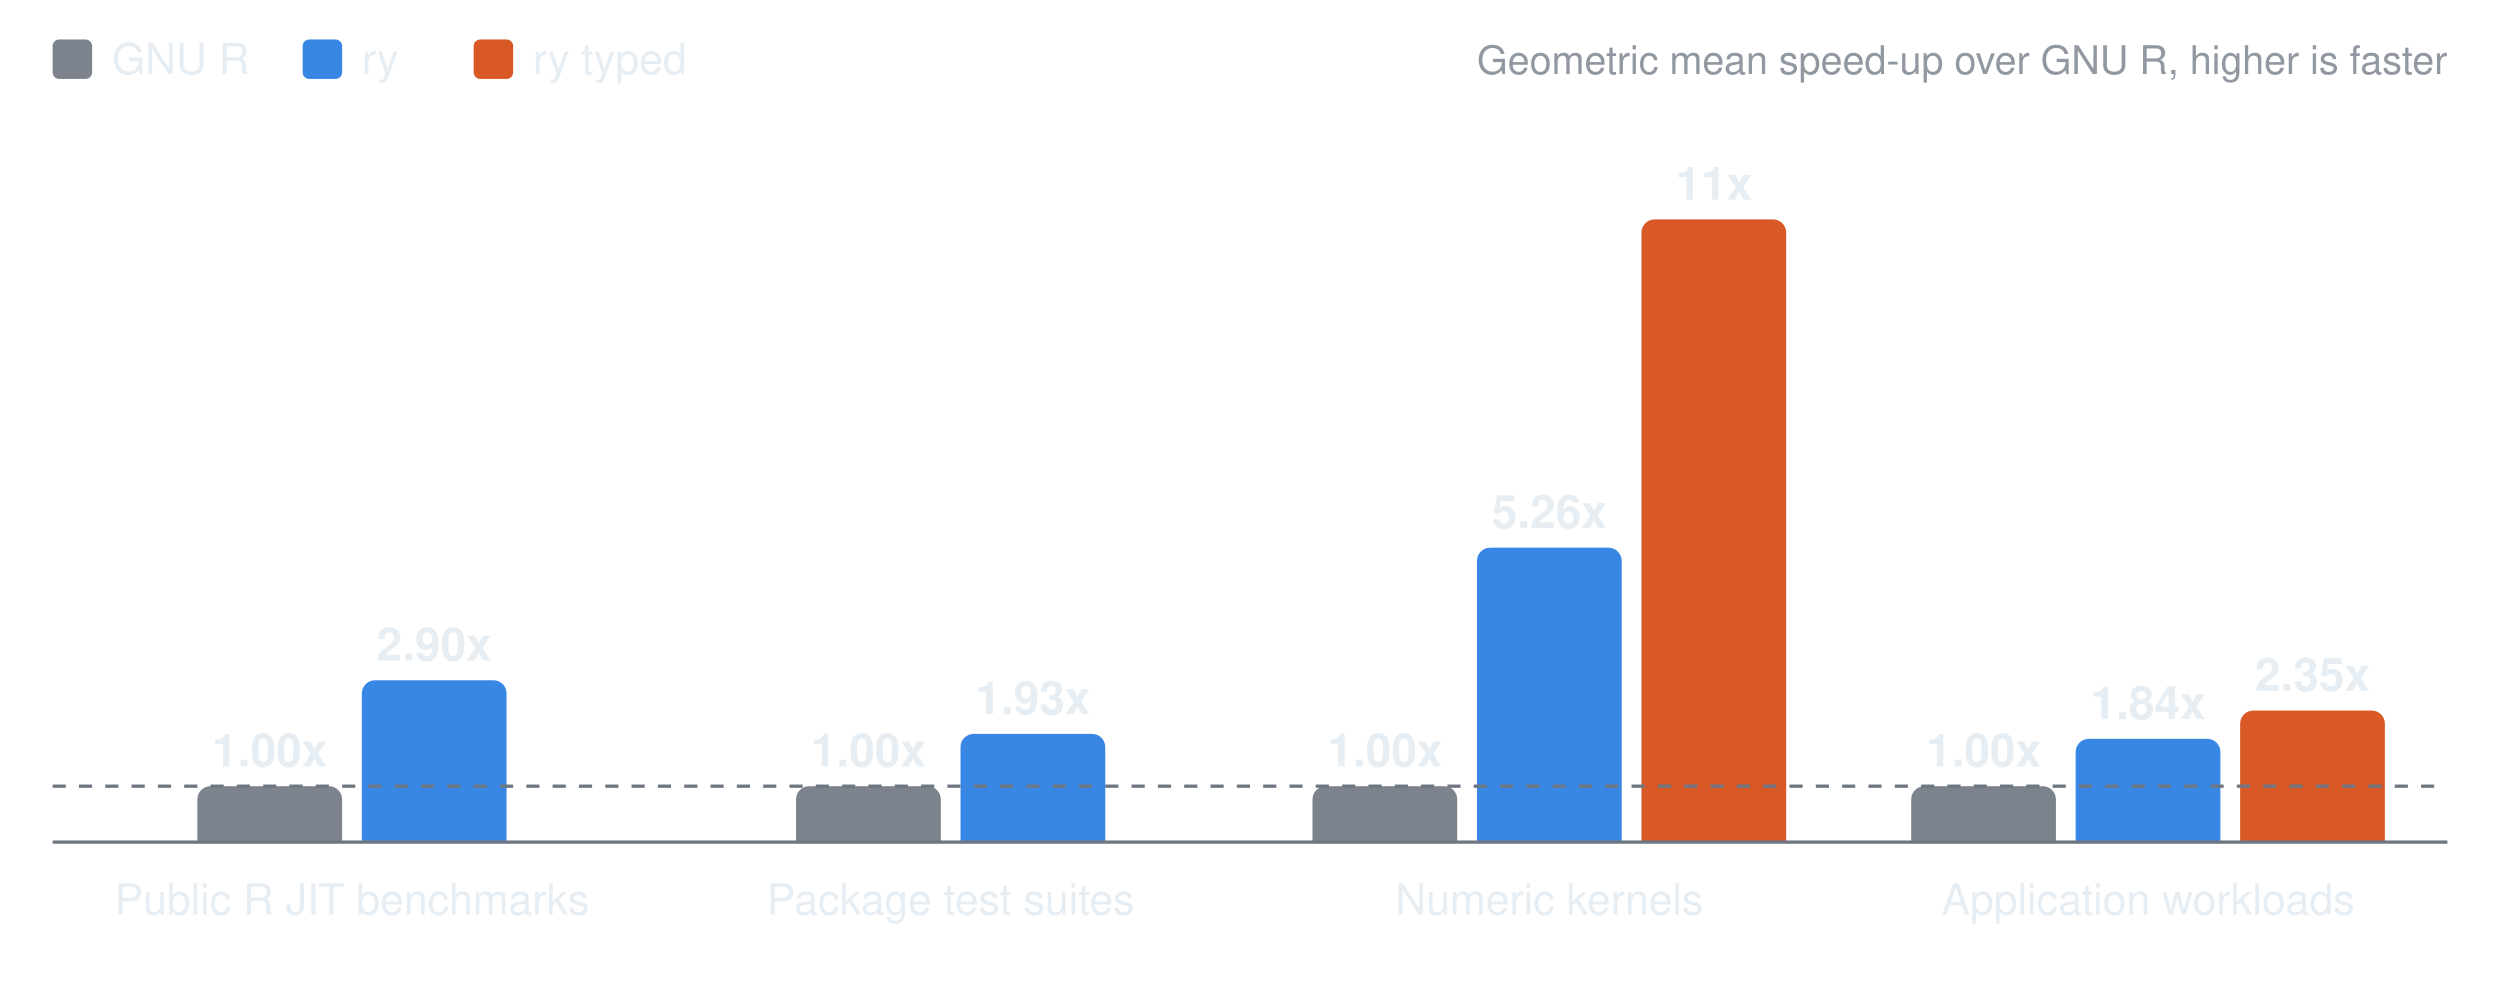
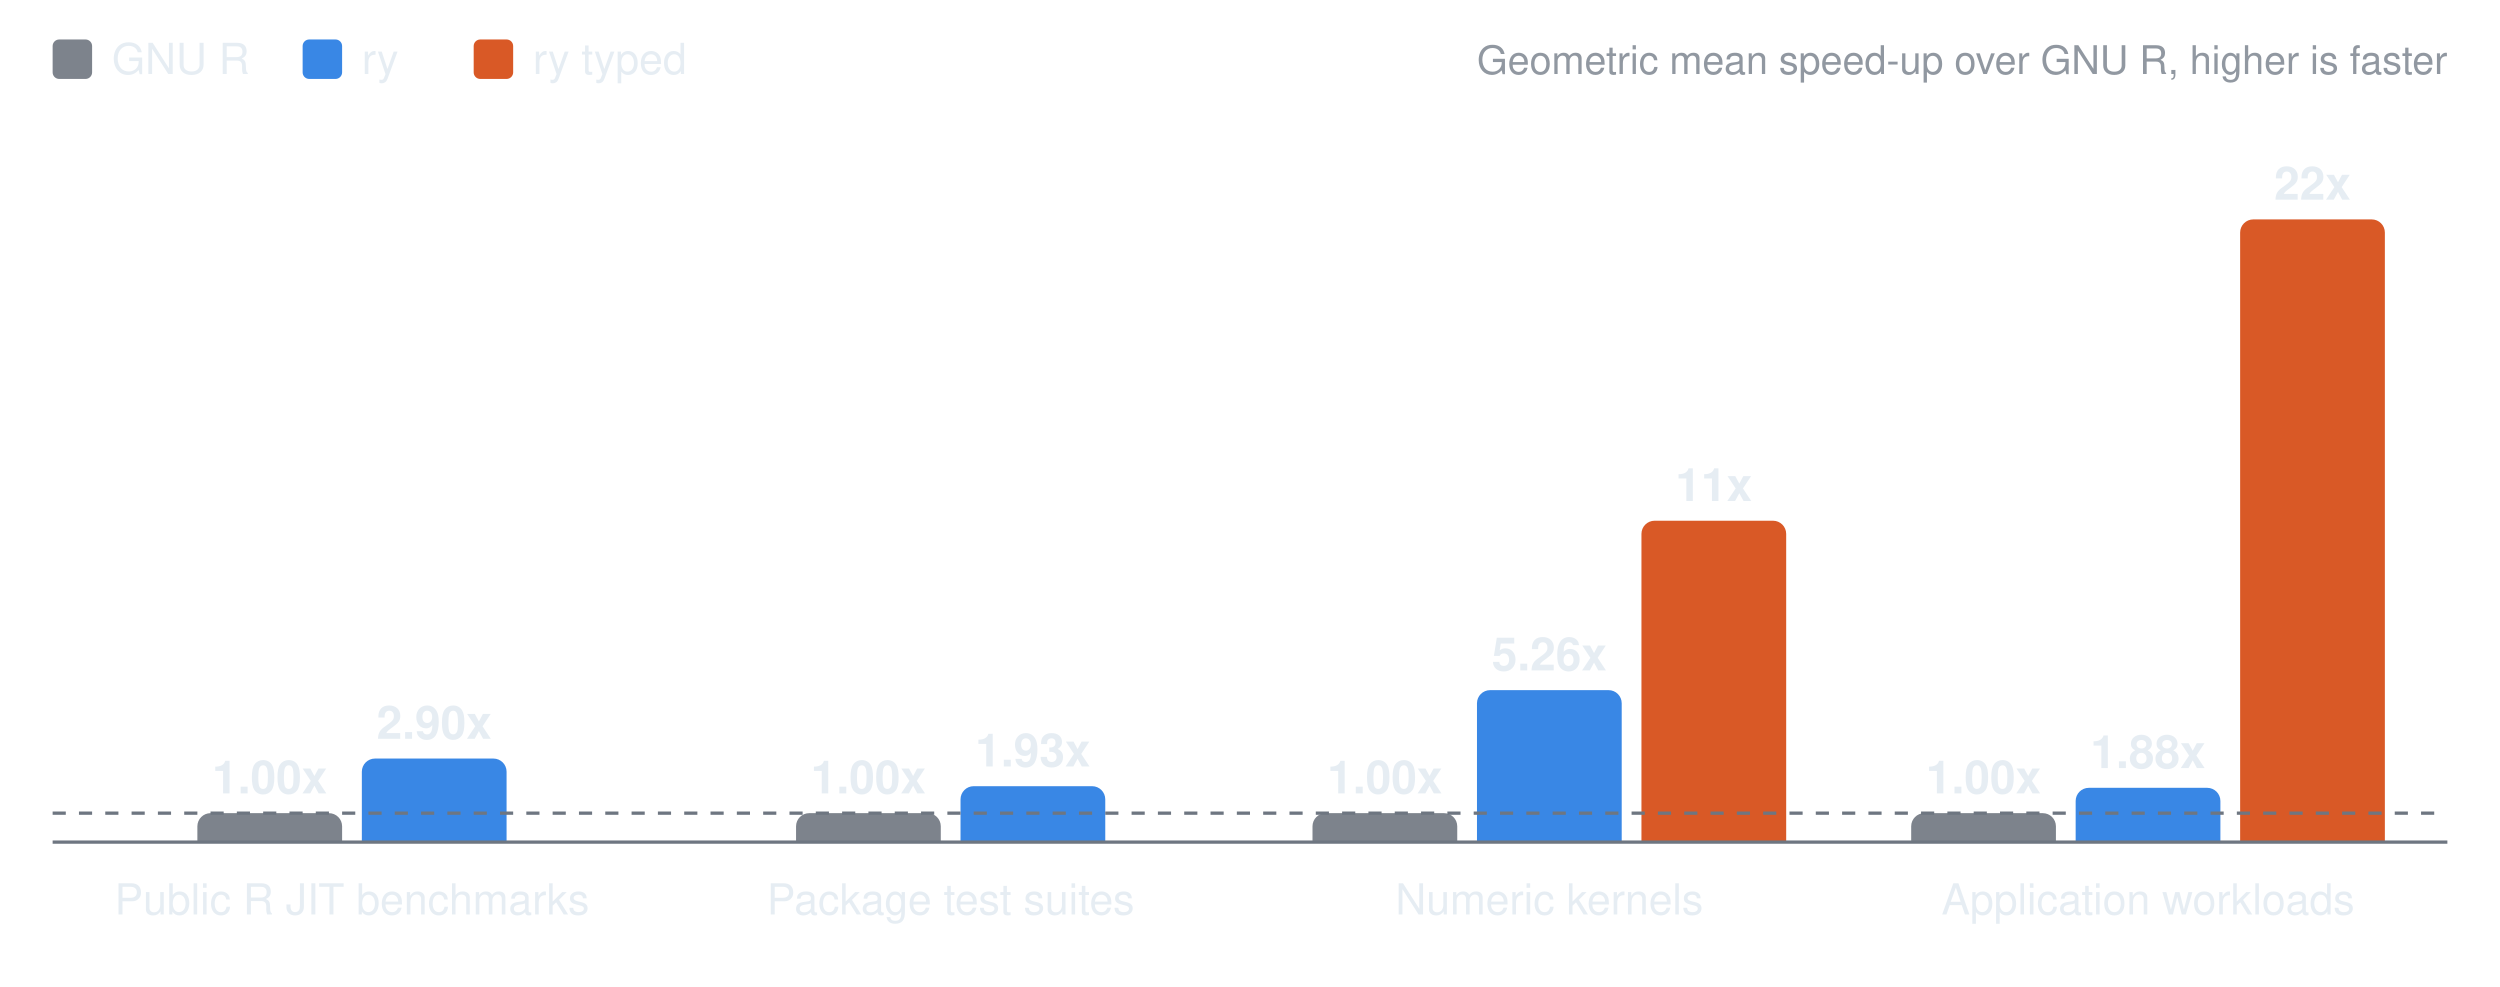
<svg xmlns="http://www.w3.org/2000/svg" viewBox="0 0 760 300" width="760" height="300" role="img" aria-labelledby="t d" font-family="-apple-system, 'Segoe UI', Helvetica, Arial, sans-serif">
  <rect x="16" y="12" width="12" height="12" rx="2" fill="#7d838c" />
  <text x="34" y="22.5" font-size="13" fill="#e6edf3">GNU R</text>
  <rect x="92" y="12" width="12" height="12" rx="2" fill="#3987e5" />
  <text x="110" y="22.5" font-size="13" fill="#e6edf3">ry</text>
  <rect x="144" y="12" width="12" height="12" rx="2" fill="#d95926" />
  <text x="162" y="22.5" font-size="13" fill="#e6edf3">ry typed</text>
  <text x="744" y="22.5" font-size="12" text-anchor="end" fill="#9198a1">Geometric mean speed-up over GNU R, higher is faster</text>
-   <path d="M60.0 256V243.0a4 4 0 0 1 4-4h36a4 4 0 0 1 4 4V256z" fill="#7d838c" />
-   <text x="82.0" y="233.0" font-size="14" font-weight="600" text-anchor="middle" fill="#e6edf3">1.00x</text>
-   <path d="M110.0 256V210.8a4 4 0 0 1 4-4h36a4 4 0 0 1 4 4V256z" fill="#3987e5" />
-   <text x="132.0" y="200.8" font-size="14" font-weight="600" text-anchor="middle" fill="#e6edf3">2.90x</text>
+   <path d="M60.0 256V251.2a4 4 0 0 1 4-4h36a4 4 0 0 1 4 4V256z" fill="#7d838c" />
+   <text x="82.0" y="241.2" font-size="14" font-weight="600" text-anchor="middle" fill="#e6edf3">1.00x</text>
+   <path d="M110.0 256V234.6a4 4 0 0 1 4-4h36a4 4 0 0 1 4 4V256z" fill="#3987e5" />
+   <text x="132.0" y="224.6" font-size="14" font-weight="600" text-anchor="middle" fill="#e6edf3">2.90x</text>
  <text x="107.0" y="278" font-size="13" text-anchor="middle" fill="#e6edf3">Public R JIT benchmarks</text>
-   <path d="M242.0 256V243.0a4 4 0 0 1 4-4h36a4 4 0 0 1 4 4V256z" fill="#7d838c" />
-   <text x="264.0" y="233.0" font-size="14" font-weight="600" text-anchor="middle" fill="#e6edf3">1.00x</text>
-   <path d="M292.0 256V227.1a4 4 0 0 1 4-4h36a4 4 0 0 1 4 4V256z" fill="#3987e5" />
-   <text x="314.0" y="217.1" font-size="14" font-weight="600" text-anchor="middle" fill="#e6edf3">1.93x</text>
+   <path d="M242.0 256V251.2a4 4 0 0 1 4-4h36a4 4 0 0 1 4 4V256z" fill="#7d838c" />
+   <text x="264.0" y="241.2" font-size="14" font-weight="600" text-anchor="middle" fill="#e6edf3">1.00x</text>
+   <path d="M292.0 256V243.0a4 4 0 0 1 4-4h36a4 4 0 0 1 4 4V256z" fill="#3987e5" />
+   <text x="314.0" y="233.0" font-size="14" font-weight="600" text-anchor="middle" fill="#e6edf3">1.93x</text>
  <text x="289.0" y="278" font-size="13" text-anchor="middle" fill="#e6edf3">Package test suites</text>
-   <path d="M399.0 256V243.0a4 4 0 0 1 4-4h36a4 4 0 0 1 4 4V256z" fill="#7d838c" />
-   <text x="421.0" y="233.0" font-size="14" font-weight="600" text-anchor="middle" fill="#e6edf3">1.00x</text>
-   <path d="M449.0 256V170.5a4 4 0 0 1 4-4h36a4 4 0 0 1 4 4V256z" fill="#3987e5" />
-   <text x="471.0" y="160.5" font-size="14" font-weight="600" text-anchor="middle" fill="#e6edf3">5.26x</text>
-   <path d="M499.0 256V70.7a4 4 0 0 1 4-4h36a4 4 0 0 1 4 4V256z" fill="#d95926" />
-   <text x="521.0" y="60.7" font-size="14" font-weight="600" text-anchor="middle" fill="#e6edf3">11x</text>
+   <path d="M399.0 256V251.2a4 4 0 0 1 4-4h36a4 4 0 0 1 4 4V256z" fill="#7d838c" />
+   <text x="421.0" y="241.2" font-size="14" font-weight="600" text-anchor="middle" fill="#e6edf3">1.00x</text>
+   <path d="M449.0 256V213.8a4 4 0 0 1 4-4h36a4 4 0 0 1 4 4V256z" fill="#3987e5" />
+   <text x="471.0" y="203.8" font-size="14" font-weight="600" text-anchor="middle" fill="#e6edf3">5.26x</text>
+   <path d="M499.0 256V162.3a4 4 0 0 1 4-4h36a4 4 0 0 1 4 4V256z" fill="#d95926" />
+   <text x="521.0" y="152.3" font-size="14" font-weight="600" text-anchor="middle" fill="#e6edf3">11x</text>
  <text x="471.0" y="278" font-size="13" text-anchor="middle" fill="#e6edf3">Numeric kernels</text>
-   <path d="M581.0 256V243.0a4 4 0 0 1 4-4h36a4 4 0 0 1 4 4V256z" fill="#7d838c" />
-   <text x="603.0" y="233.0" font-size="14" font-weight="600" text-anchor="middle" fill="#e6edf3">1.00x</text>
-   <path d="M631.0 256V228.6a4 4 0 0 1 4-4h36a4 4 0 0 1 4 4V256z" fill="#3987e5" />
-   <text x="653.0" y="218.6" font-size="14" font-weight="600" text-anchor="middle" fill="#e6edf3">1.84x</text>
-   <path d="M681.0 256V220.0a4 4 0 0 1 4-4h36a4 4 0 0 1 4 4V256z" fill="#d95926" />
-   <text x="703.0" y="210.0" font-size="14" font-weight="600" text-anchor="middle" fill="#e6edf3">2.35x</text>
+   <path d="M581.0 256V251.2a4 4 0 0 1 4-4h36a4 4 0 0 1 4 4V256z" fill="#7d838c" />
+   <text x="603.0" y="241.2" font-size="14" font-weight="600" text-anchor="middle" fill="#e6edf3">1.00x</text>
+   <path d="M631.0 256V243.5a4 4 0 0 1 4-4h36a4 4 0 0 1 4 4V256z" fill="#3987e5" />
+   <text x="653.0" y="233.5" font-size="14" font-weight="600" text-anchor="middle" fill="#e6edf3">1.88x</text>
+   <path d="M681.0 256V70.7a4 4 0 0 1 4-4h36a4 4 0 0 1 4 4V256z" fill="#d95926" />
+   <text x="703.0" y="60.7" font-size="14" font-weight="600" text-anchor="middle" fill="#e6edf3">22x</text>
  <text x="653.0" y="278" font-size="13" text-anchor="middle" fill="#e6edf3">Application workloads</text>
  <line x1="16" x2="744" y1="256" y2="256" stroke="#6e7681" stroke-width="1" />
-   <line x1="16" x2="744" y1="239.0" y2="239.0" stroke="#6e7681" stroke-width="1" stroke-dasharray="4 4" />
+   <line x1="16" x2="744" y1="247.2" y2="247.2" stroke="#6e7681" stroke-width="1" stroke-dasharray="4 4" />
</svg>
